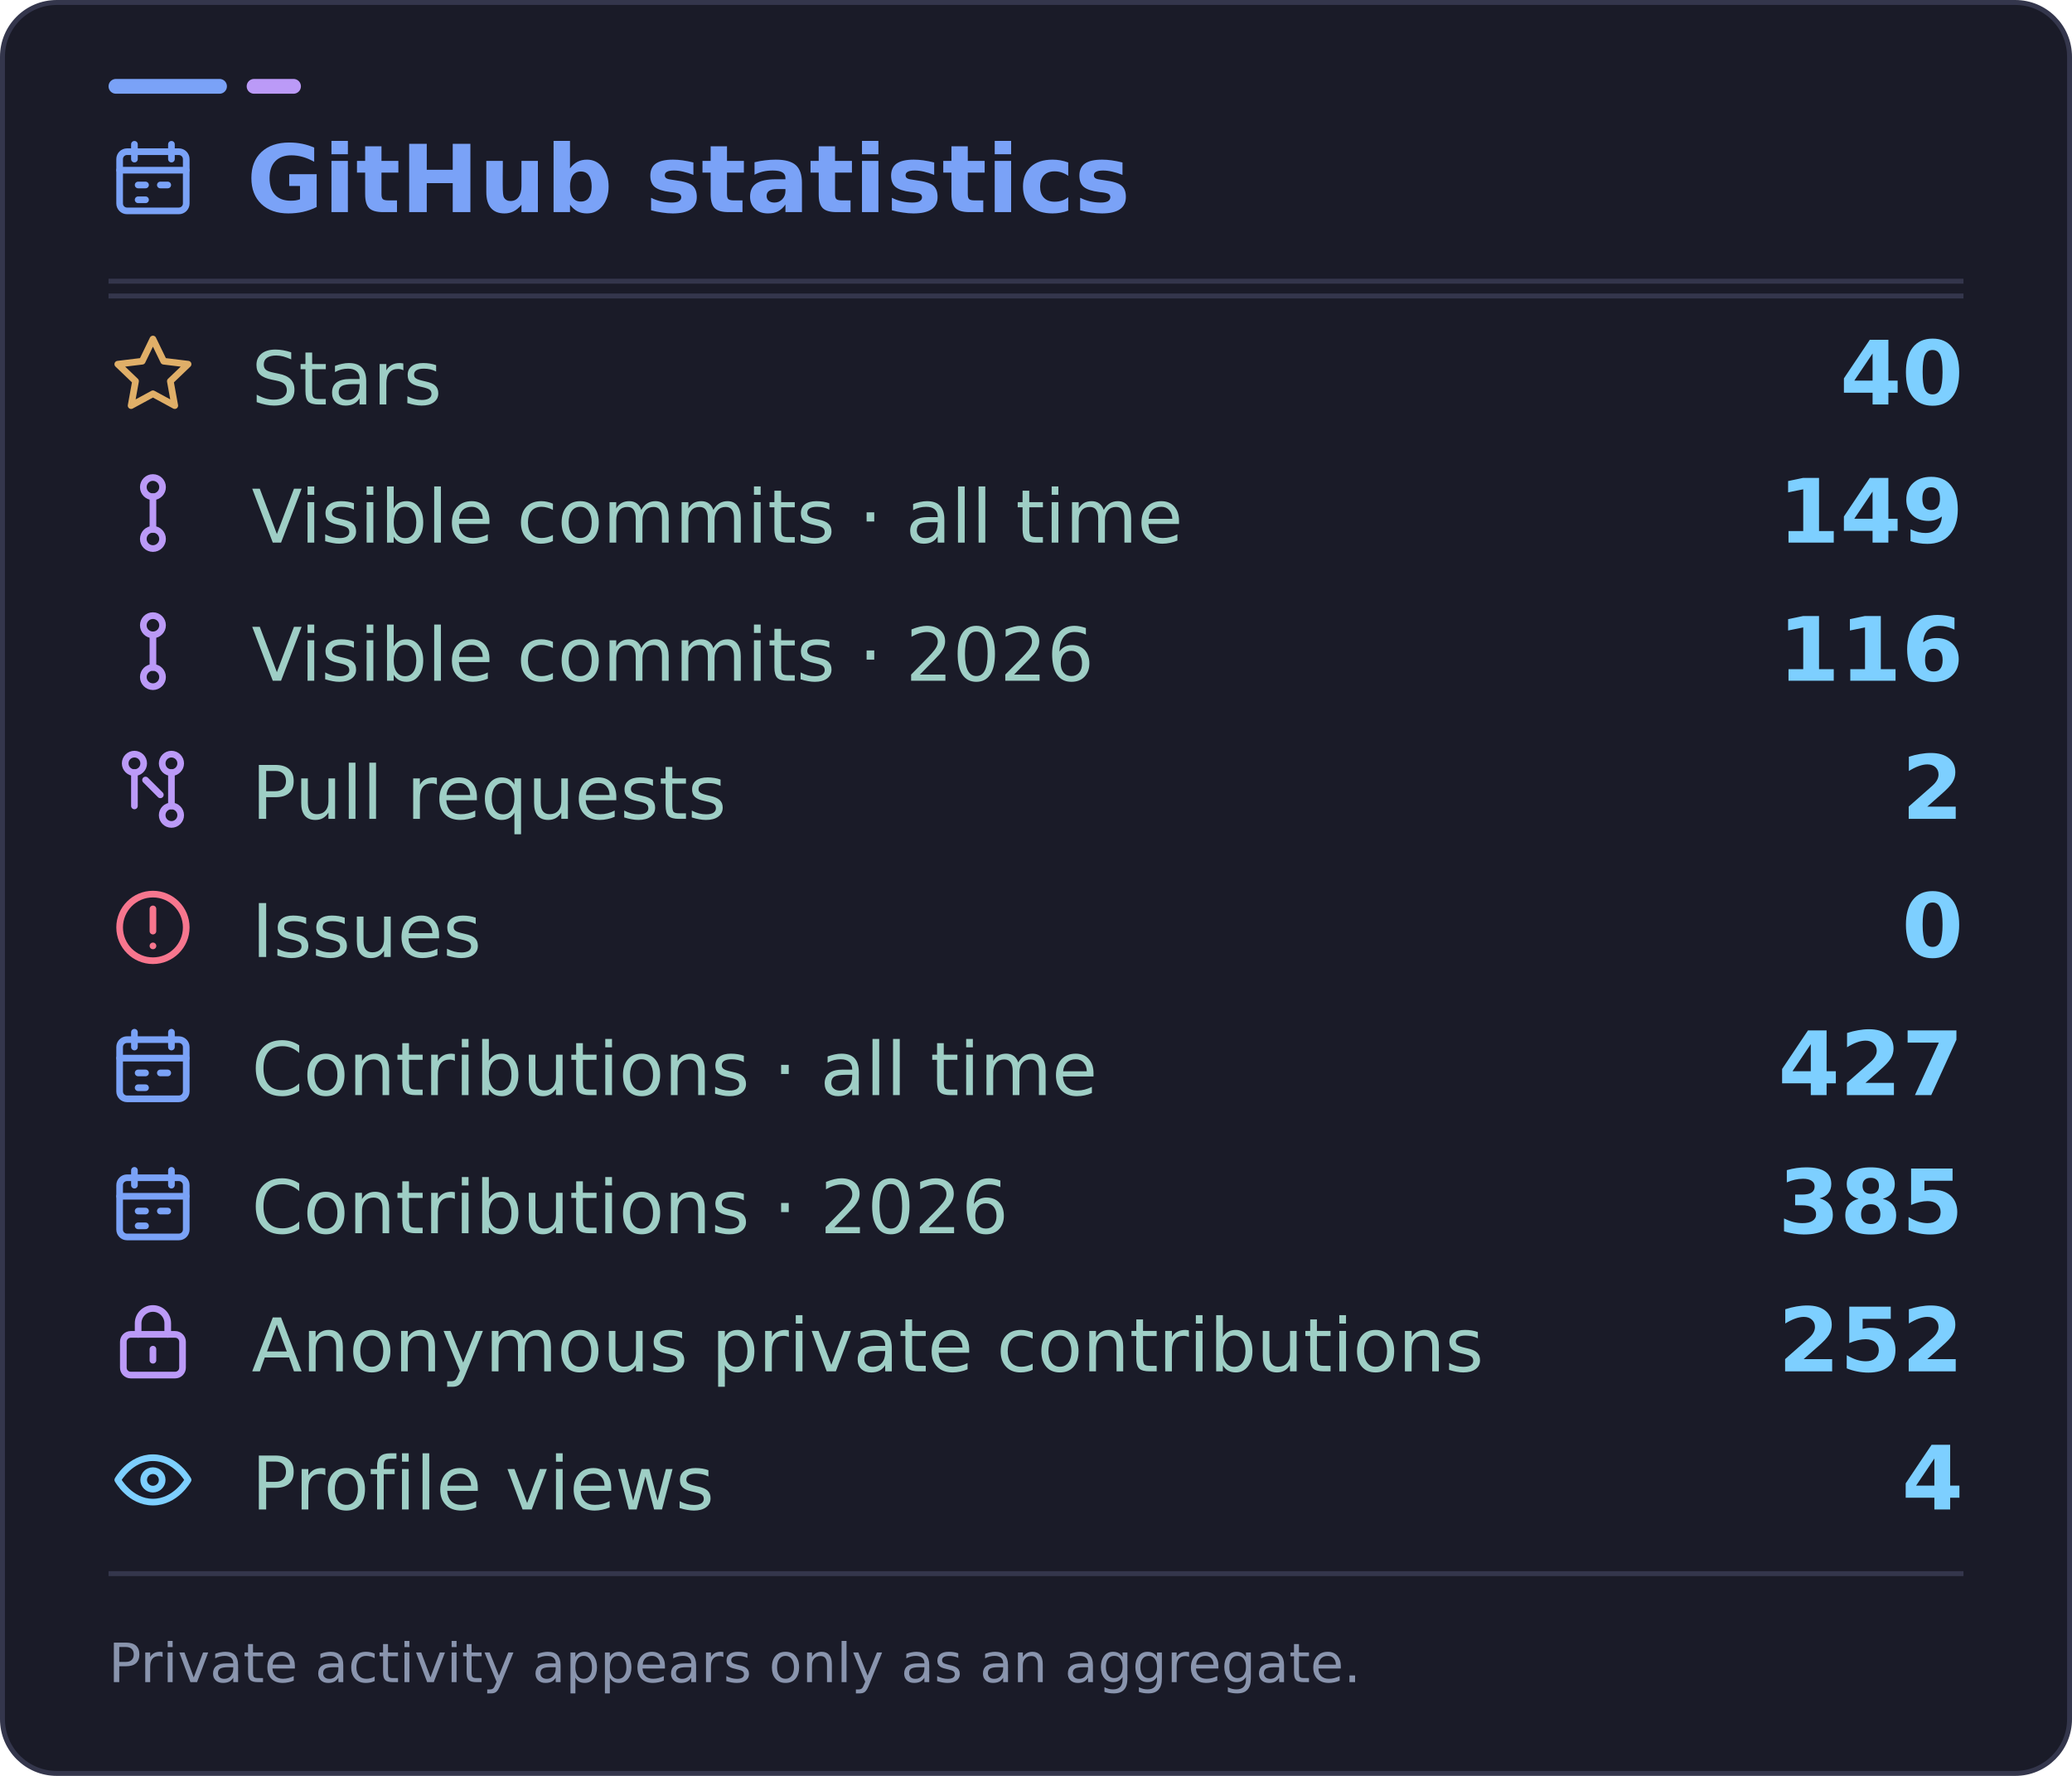
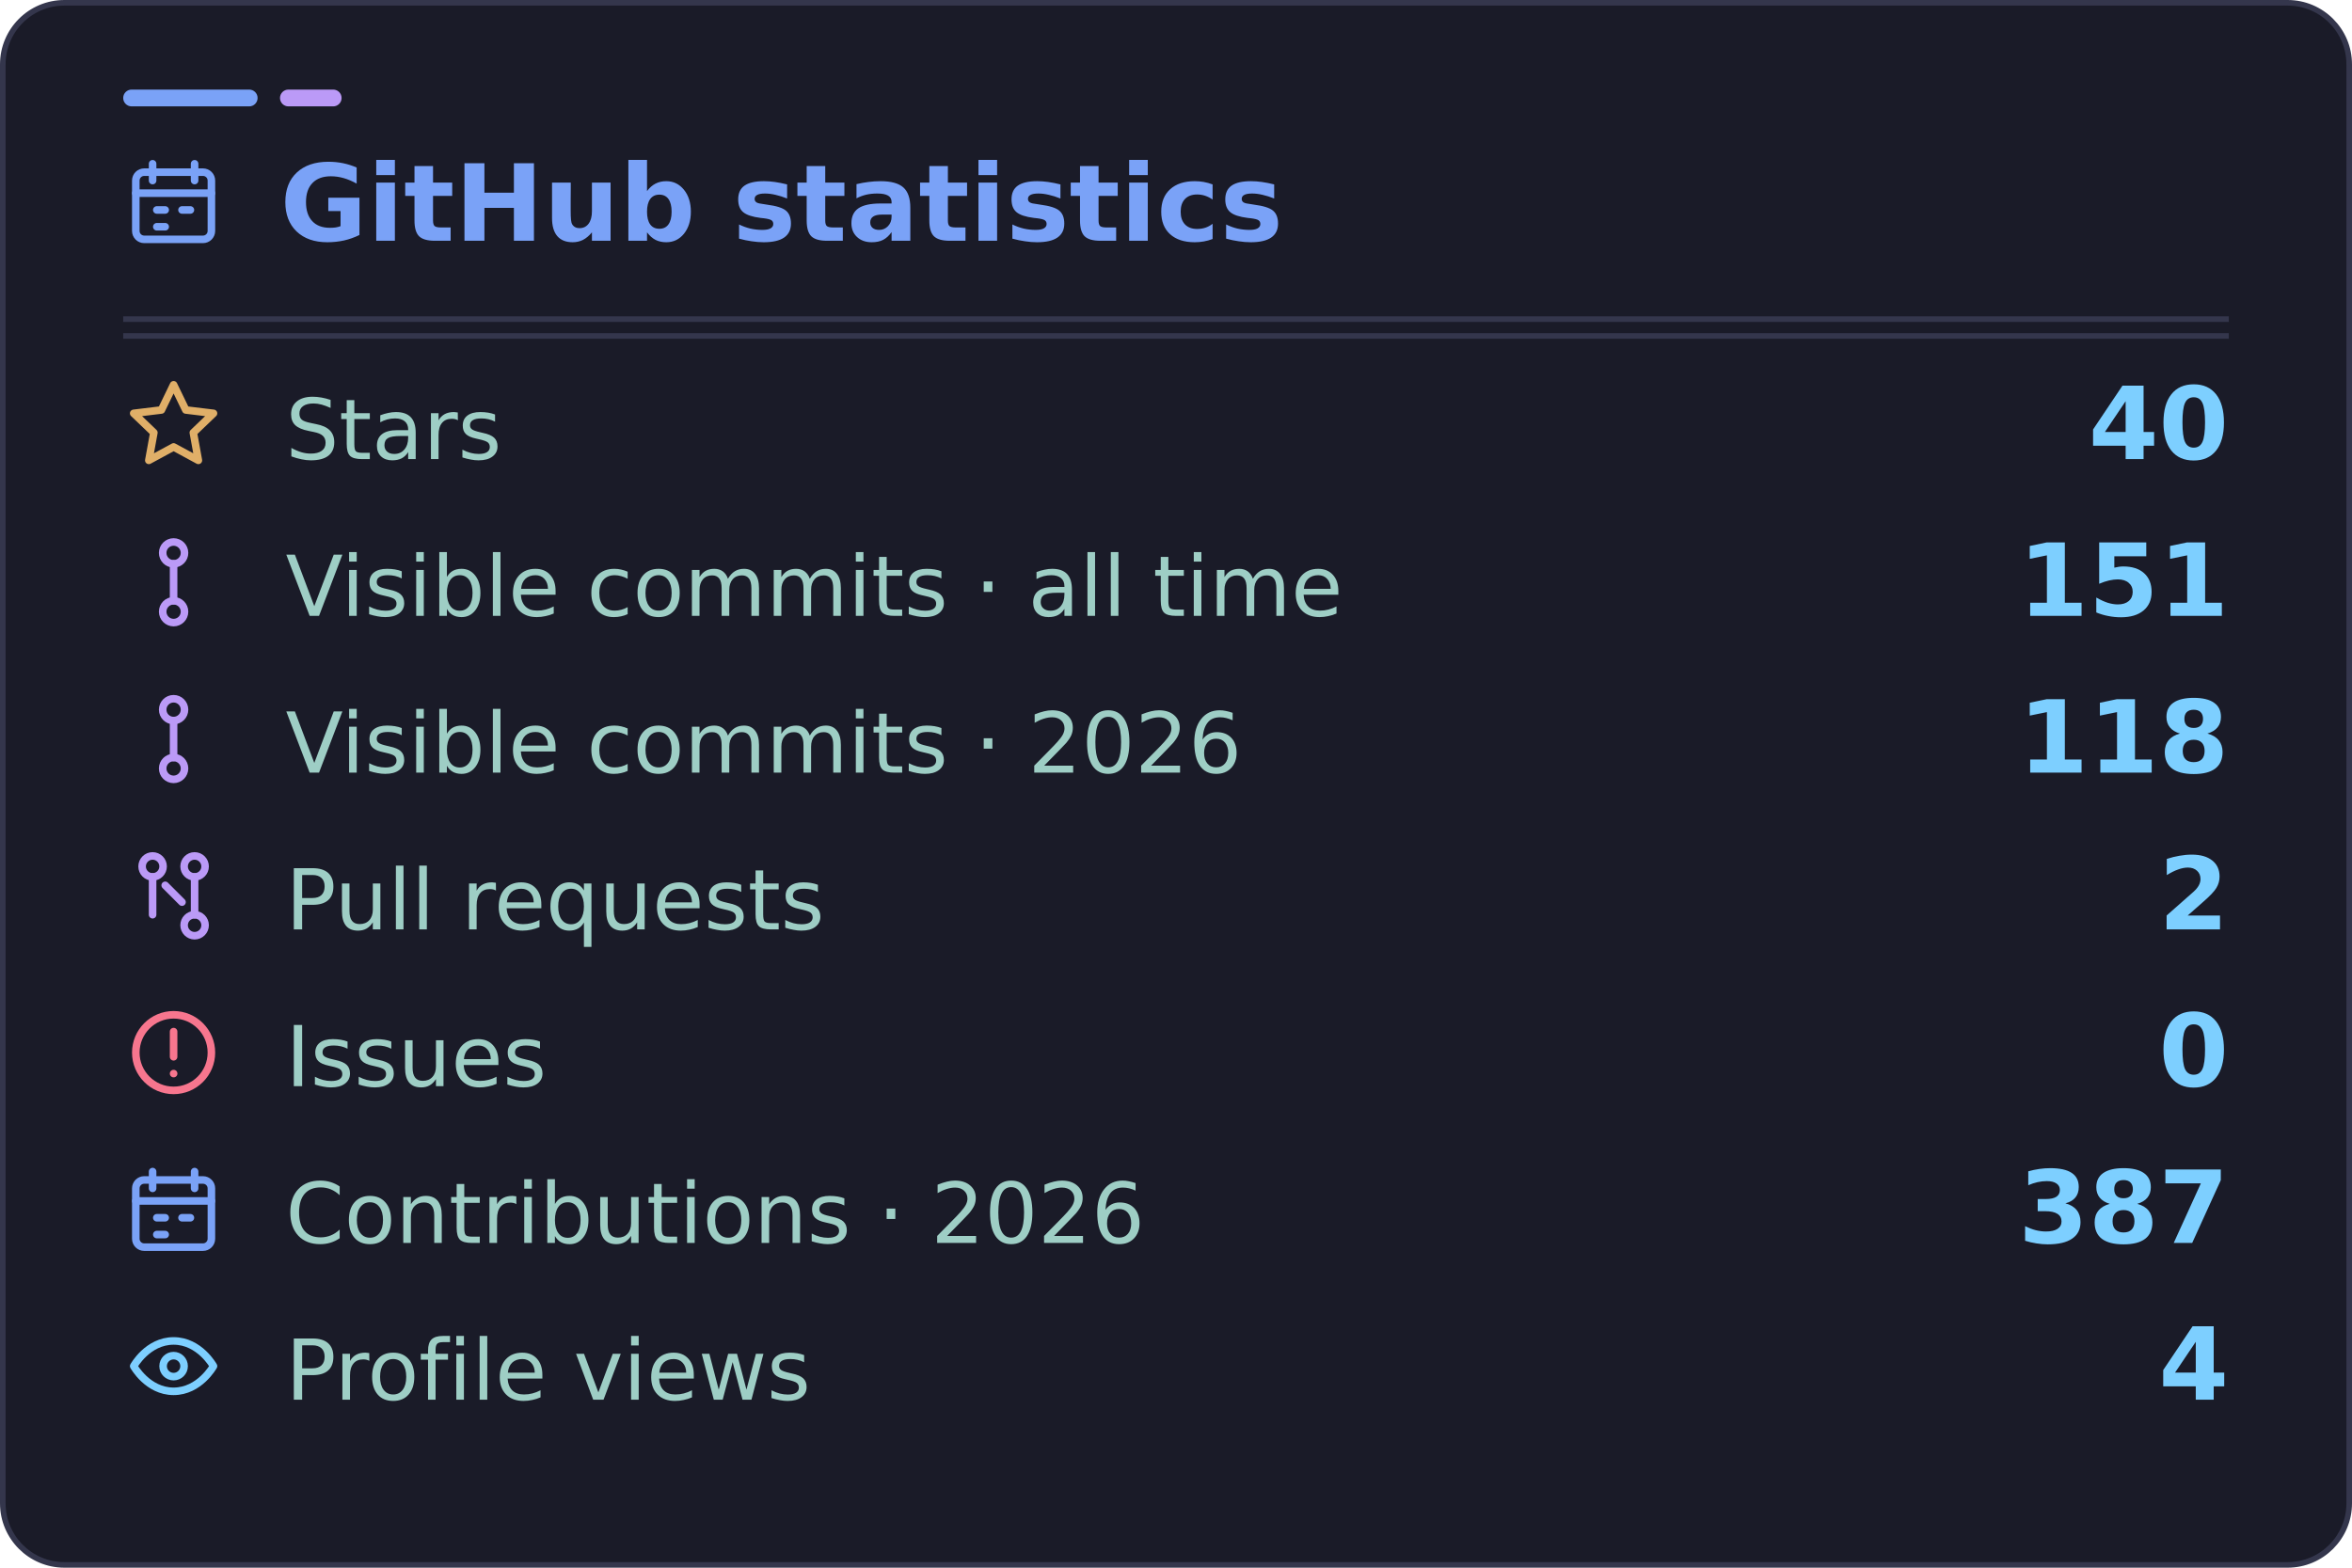
- <svg xmlns="http://www.w3.org/2000/svg" width="420" height="360" viewBox="0 0 420 360" role="img" aria-labelledby="title desc" data-visits="4">
-   <rect x="0.5" y="0.5" width="419" height="359" rx="11" fill="#1a1b28" stroke="#34364c" />
+ <svg xmlns="http://www.w3.org/2000/svg" width="420" height="280" viewBox="0 0 420 280" role="img" aria-labelledby="title desc" data-visits="4">
+   <rect x="0.5" y="0.5" width="419" height="279" rx="11" fill="#1a1b28" stroke="#34364c" />
  <rect x="22" y="16" width="24" height="3" rx="1.5" fill="#7aa2f7" />
  <rect x="50" y="16" width="11" height="3" rx="1.5" fill="#bb9af7" />
  <path d="M22 60H398" stroke="#34364c" />
  <g font-family="DejaVu Sans, Segoe UI, Arial, sans-serif">
    <svg x="22" y="27" width="18" height="18" viewBox="0 0 24 24" fill="none" stroke="#7aa2f7" stroke-width="1.8" stroke-linecap="round" stroke-linejoin="round" aria-hidden="true">
      <rect x="3" y="5" width="18" height="16" rx="2" />
      <path d="M7 3v4m10-4v4M3 10h18m-13 4h2m4 0h2m-8 4h2" />
    </svg>
    <text x="50" y="43" fill="#7aa2f7" font-size="19" font-weight="700">GitHub statistics</text>
    <path d="M22 57H398" stroke="#34364c" />
    <svg x="22" y="67" width="18" height="18" viewBox="0 0 24 24" fill="none" stroke="#e0af68" stroke-width="1.8" stroke-linecap="round" stroke-linejoin="round" aria-hidden="true">
      <path d="m12 2.3 2.9 6 6.6.8-4.8 4.6 1.2 6.6-5.9-3.2-5.9 3.2 1.2-6.6-4.8-4.6 6.6-.8 2.9-6Z" />
    </svg>
    <text x="51" y="82" fill="#9ecec5" font-size="15">Stars</text>
    <text x="398" y="82" text-anchor="end" fill="#7dcfff" font-size="18" font-weight="700">40</text>
    <svg x="22" y="95" width="18" height="18" viewBox="0 0 24 24" fill="none" stroke="#bb9af7" stroke-width="1.8" stroke-linecap="round" stroke-linejoin="round" aria-hidden="true">
      <circle cx="12" cy="5" r="2.6" />
      <circle cx="12" cy="19" r="2.6" />
      <path d="M12 7.6v8.8" />
    </svg>
    <text x="51" y="110" fill="#9ecec5" font-size="15">Visible commits · all time</text>
-     <text x="398" y="110" text-anchor="end" fill="#7dcfff" font-size="18" font-weight="700">149</text>
+     <text x="398" y="110" text-anchor="end" fill="#7dcfff" font-size="18" font-weight="700">151</text>
    <svg x="22" y="123" width="18" height="18" viewBox="0 0 24 24" fill="none" stroke="#bb9af7" stroke-width="1.8" stroke-linecap="round" stroke-linejoin="round" aria-hidden="true">
      <circle cx="12" cy="5" r="2.6" />
      <circle cx="12" cy="19" r="2.6" />
      <path d="M12 7.6v8.8" />
    </svg>
    <text x="51" y="138" fill="#9ecec5" font-size="15">Visible commits · 2026</text>
-     <text x="398" y="138" text-anchor="end" fill="#7dcfff" font-size="18" font-weight="700">116</text>
+     <text x="398" y="138" text-anchor="end" fill="#7dcfff" font-size="18" font-weight="700">118</text>
    <svg x="22" y="151" width="18" height="18" viewBox="0 0 24 24" fill="none" stroke="#bb9af7" stroke-width="1.8" stroke-linecap="round" stroke-linejoin="round" aria-hidden="true">
      <circle cx="7" cy="5" r="2.5" />
      <circle cx="17" cy="19" r="2.5" />
      <circle cx="17" cy="5" r="2.5" />
      <path d="M7 7.5v9m10-9v9m-7-7 4 4" />
    </svg>
    <text x="51" y="166" fill="#9ecec5" font-size="15">Pull requests</text>
    <text x="398" y="166" text-anchor="end" fill="#7dcfff" font-size="18" font-weight="700">2</text>
    <svg x="22" y="179" width="18" height="18" viewBox="0 0 24 24" fill="none" stroke="#f7768e" stroke-width="1.8" stroke-linecap="round" stroke-linejoin="round" aria-hidden="true">
      <circle cx="12" cy="12" r="9" />
      <path d="M12 7v6m0 4h.01" />
    </svg>
    <text x="51" y="194" fill="#9ecec5" font-size="15">Issues</text>
    <text x="398" y="194" text-anchor="end" fill="#7dcfff" font-size="18" font-weight="700">0</text>
    <svg x="22" y="207" width="18" height="18" viewBox="0 0 24 24" fill="none" stroke="#7aa2f7" stroke-width="1.8" stroke-linecap="round" stroke-linejoin="round" aria-hidden="true">
      <rect x="3" y="5" width="18" height="16" rx="2" />
      <path d="M7 3v4m10-4v4M3 10h18m-13 4h2m4 0h2m-8 4h2" />
    </svg>
-     <text x="51" y="222" fill="#9ecec5" font-size="15">Contributions · all time</text>
-     <text x="398" y="222" text-anchor="end" fill="#7dcfff" font-size="18" font-weight="700">427</text>
-     <svg x="22" y="235" width="18" height="18" viewBox="0 0 24 24" fill="none" stroke="#7aa2f7" stroke-width="1.8" stroke-linecap="round" stroke-linejoin="round" aria-hidden="true">
-       <rect x="3" y="5" width="18" height="16" rx="2" />
-       <path d="M7 3v4m10-4v4M3 10h18m-13 4h2m4 0h2m-8 4h2" />
-     </svg>
-     <text x="51" y="250" fill="#9ecec5" font-size="15">Contributions · 2026</text>
-     <text x="398" y="250" text-anchor="end" fill="#7dcfff" font-size="18" font-weight="700">385</text>
-     <svg x="22" y="263" width="18" height="18" viewBox="0 0 24 24" fill="none" stroke="#bb9af7" stroke-width="1.8" stroke-linecap="round" stroke-linejoin="round" aria-hidden="true">
-       <rect x="4" y="10" width="16" height="11" rx="2" />
-       <path d="M8 10V7a4 4 0 0 1 8 0v3m-4 4v3" />
-     </svg>
-     <text x="51" y="278" fill="#9ecec5" font-size="15">Anonymous private contributions</text>
-     <text x="398" y="278" text-anchor="end" fill="#7dcfff" font-size="18" font-weight="700">252</text>
-     <svg x="22" y="291" width="18" height="18" viewBox="0 0 24 24" fill="none" stroke="#7dcfff" stroke-width="1.8" stroke-linecap="round" stroke-linejoin="round" aria-hidden="true">
+     <text x="51" y="222" fill="#9ecec5" font-size="15">Contributions · 2026</text>
+     <text x="398" y="222" text-anchor="end" fill="#7dcfff" font-size="18" font-weight="700">387</text>
+     <svg x="22" y="235" width="18" height="18" viewBox="0 0 24 24" fill="none" stroke="#7dcfff" stroke-width="1.8" stroke-linecap="round" stroke-linejoin="round" aria-hidden="true">
      <path d="M2.5 12s3.3-6 9.5-6 9.5 6 9.5 6-3.3 6-9.5 6-9.5-6-9.5-6Z" />
      <circle cx="12" cy="12" r="2.5" />
    </svg>
-     <text x="51" y="306" fill="#9ecec5" font-size="15">Profile views</text>
-     <text id="visits-value" x="398" y="306" text-anchor="end" fill="#7dcfff" font-size="18" font-weight="700">4</text>
-     <path d="M22 319H398" stroke="#34364c" />
-     <text x="22" y="341" fill="#8994ad" font-size="11">Private activity appears only as an aggregate.</text>
+     <text x="51" y="250" fill="#9ecec5" font-size="15">Profile views</text>
+     <text id="visits-value" x="398" y="250" text-anchor="end" fill="#7dcfff" font-size="18" font-weight="700">4</text>
  </g>
</svg>
